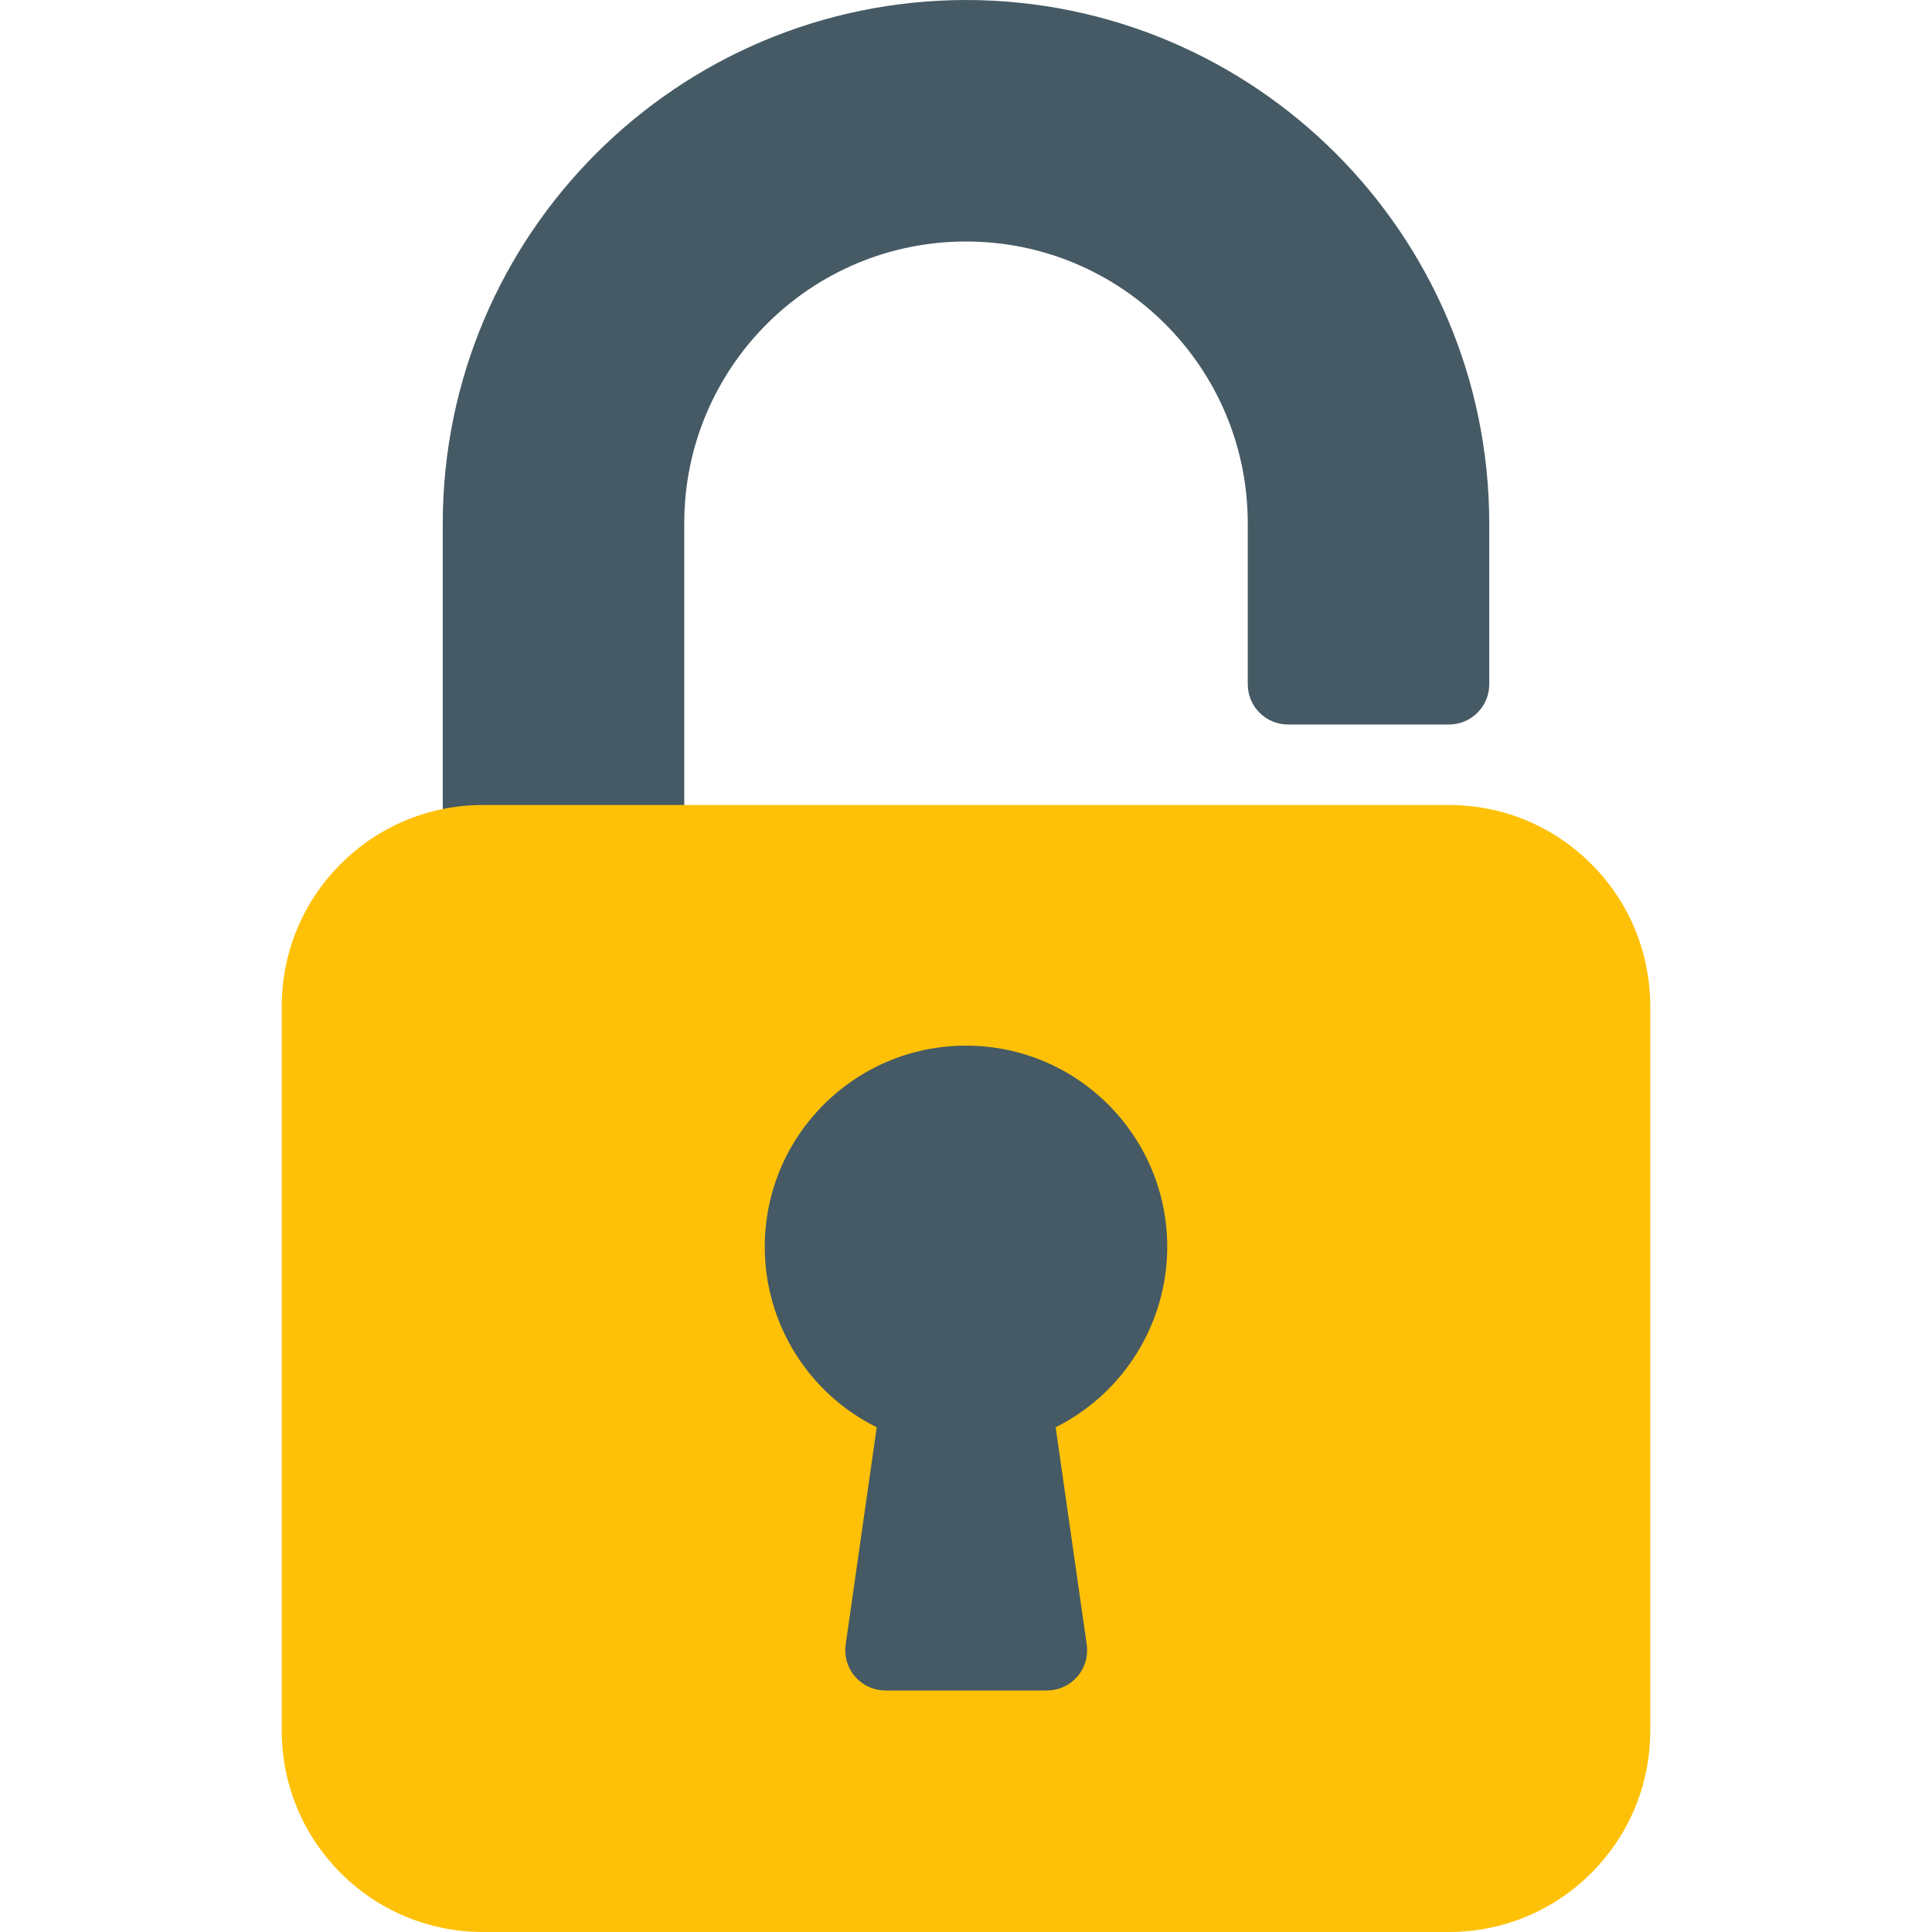
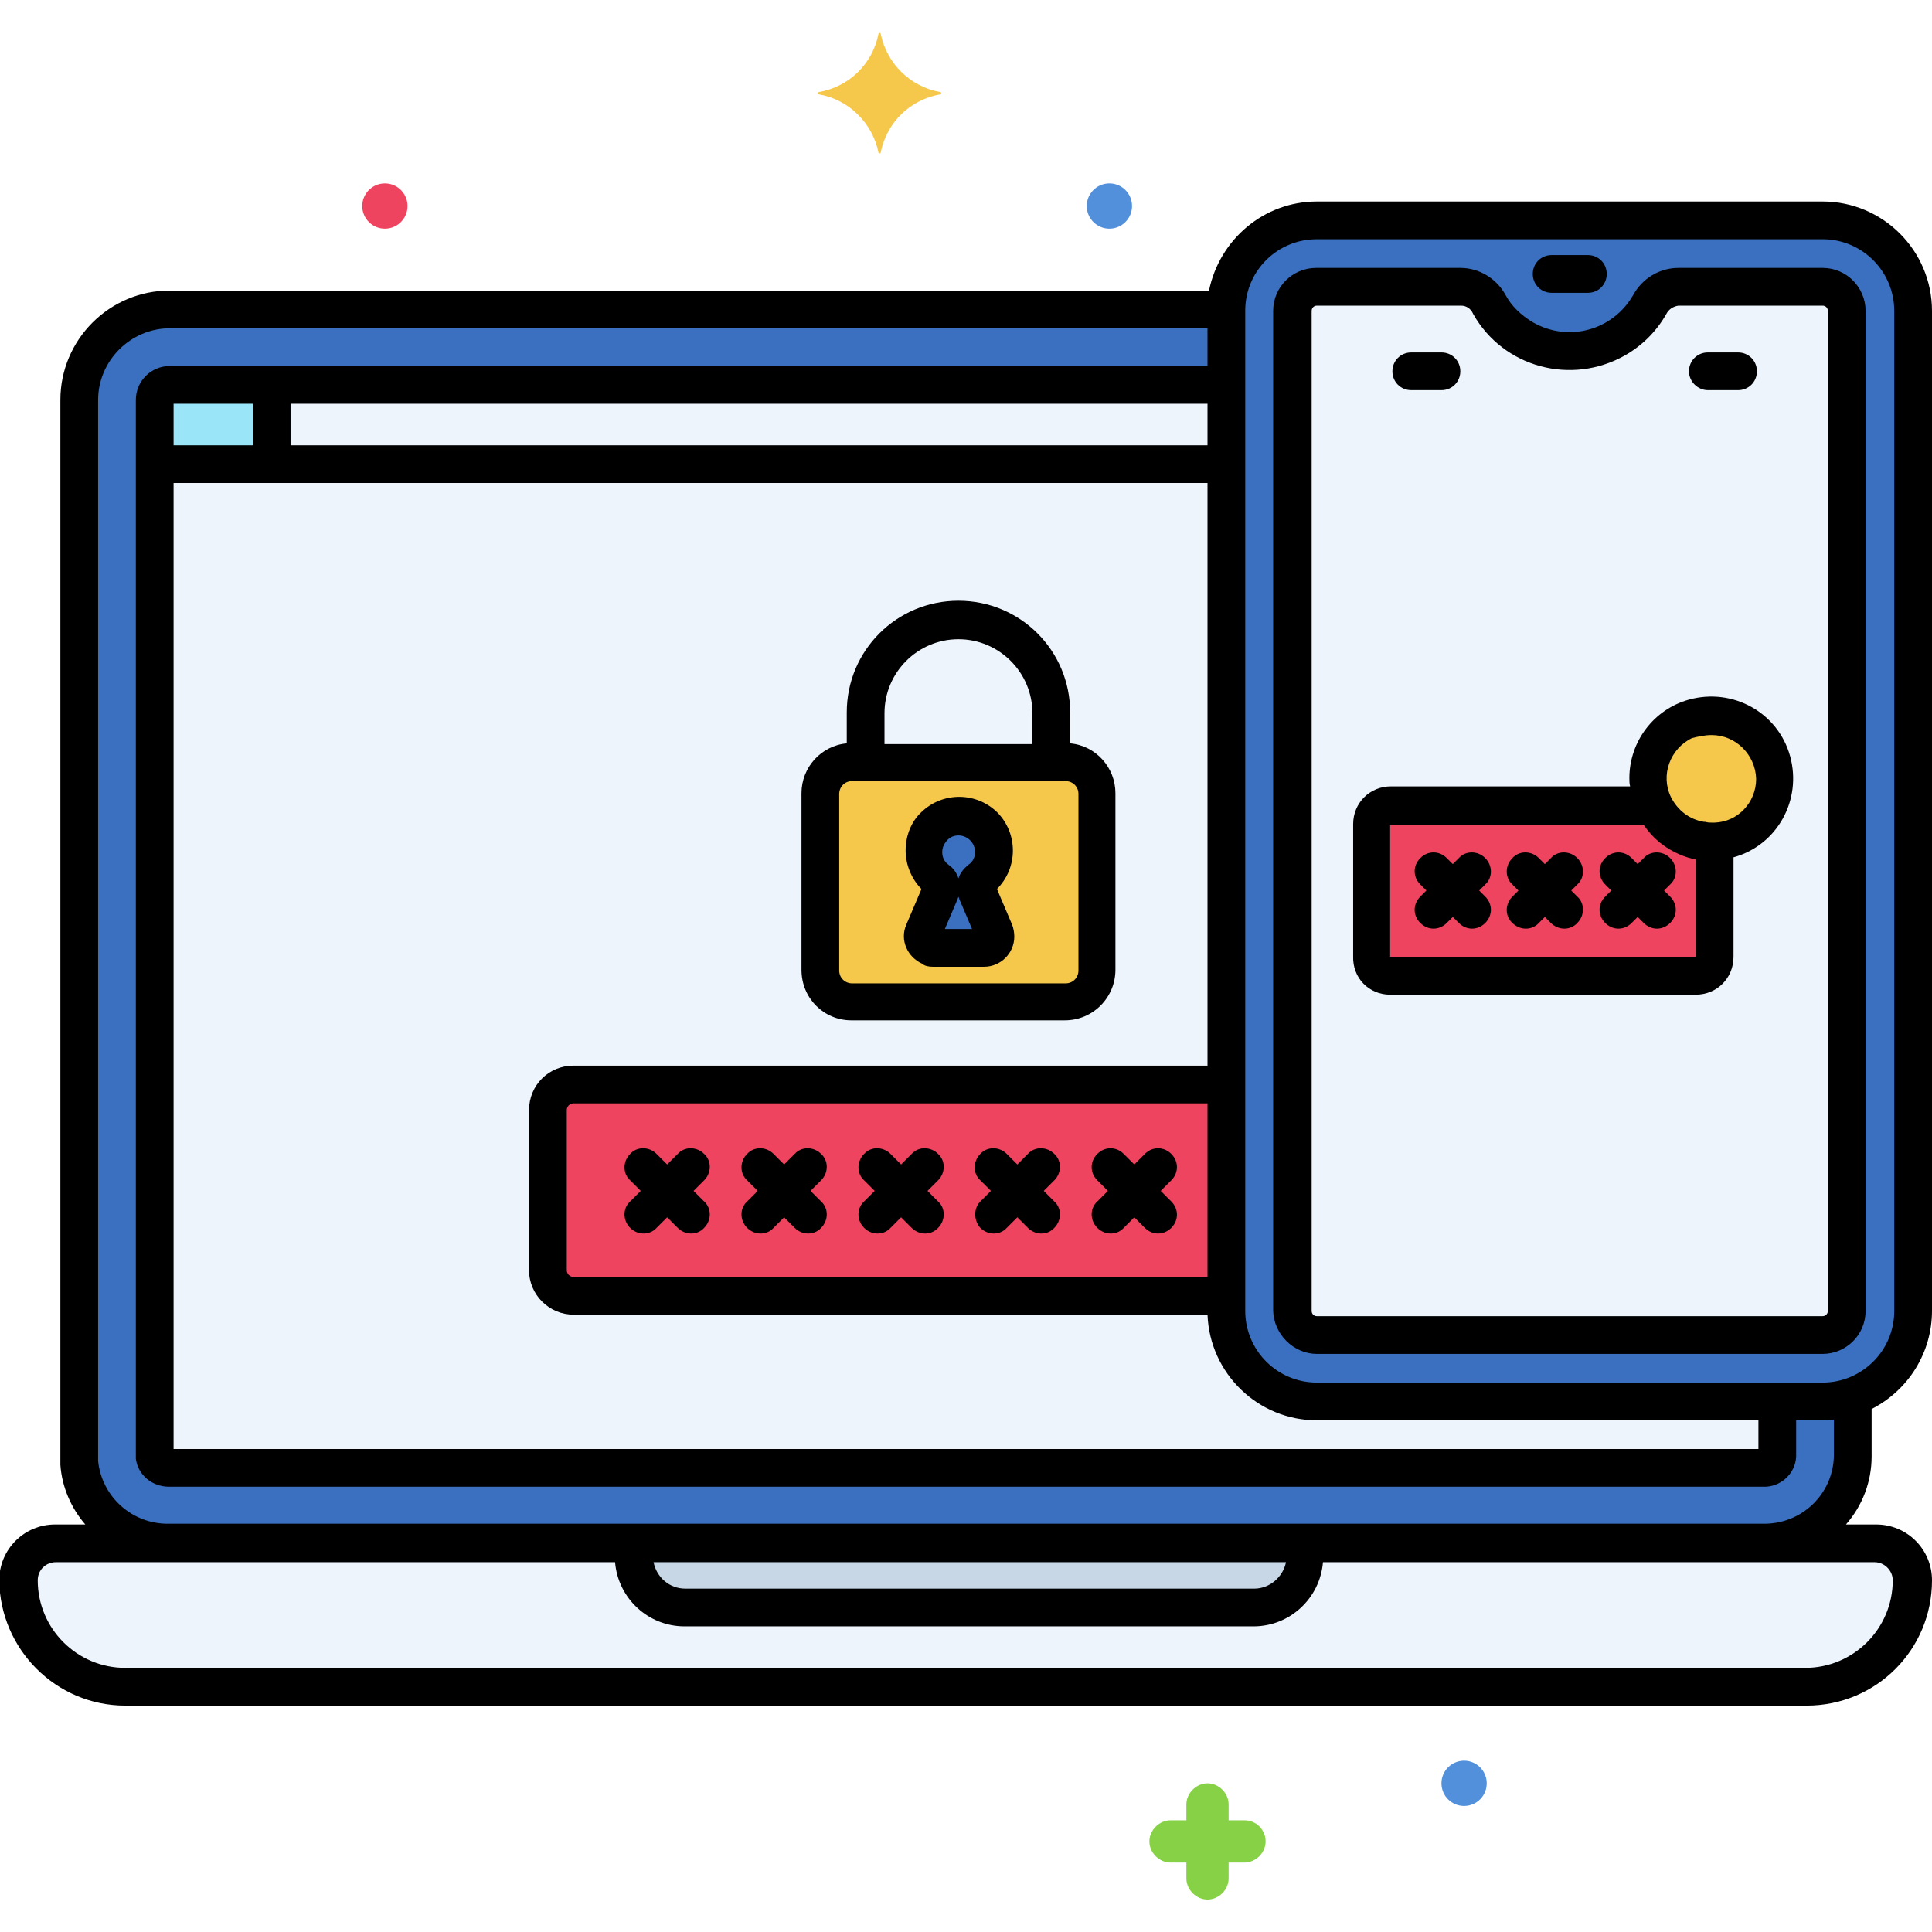
- <svg xmlns="http://www.w3.org/2000/svg" version="1.1" id="Capa_1" x="0px" y="0px" viewBox="0 0 512 512" style="enable-background:new 0 0 512 512;" xml:space="preserve">
-   <path style="fill:#455A64;" d="M256,0c-76.544,0.094-138.573,62.122-138.667,138.667V224c0,5.891,4.776,10.667,10.667,10.667h42.667  c5.891,0,10.667-4.776,10.667-10.667v-85.333C181.333,97.429,214.763,64,256,64s74.667,33.429,74.667,74.667v42.667  c0,5.891,4.776,10.667,10.667,10.667H384c5.891,0,10.667-4.776,10.667-10.667v-42.667C394.573,62.122,332.544,0.094,256,0z" />
-   <path style="fill:#FFC107;" d="M128,213.333h256c29.455,0,53.333,23.878,53.333,53.333v192C437.333,488.122,413.455,512,384,512H128  c-29.455,0-53.333-23.878-53.333-53.333v-192C74.667,237.211,98.545,213.333,128,213.333z" />
-   <path style="fill:#455A64;" d="M309.333,330.667c0.124-29.455-23.653-53.434-53.108-53.558  c-29.455-0.124-53.434,23.653-53.558,53.108c-0.086,20.36,11.427,38.992,29.674,48.023l-8.235,57.6  c-0.825,5.833,3.235,11.23,9.068,12.055c0.494,0.07,0.993,0.105,1.492,0.105h42.667c5.891,0.058,10.713-4.67,10.771-10.561  c0.005-0.535-0.03-1.069-0.105-1.599l-8.235-57.6C297.791,369.213,309.219,350.826,309.333,330.667z" />
-   <g>
- </g>
-   <g>
- </g>
-   <g>
- </g>
-   <g>
- </g>
-   <g>
- </g>
-   <g>
- </g>
-   <g>
- </g>
-   <g>
- </g>
-   <g>
- </g>
-   <g>
- </g>
-   <g>
- </g>
-   <g>
- </g>
-   <g>
- </g>
-   <g>
- </g>
-   <g>
- </g>
+ <svg xmlns="http://www.w3.org/2000/svg" id="Layer_1" enable-background="new 0 0 256 256" height="512" viewBox="0 0 256 256" width="512">
+   <g id="Layer_30">
+     <g>
+       <path d="m241.5 185.7h-67c-6.6 0-12-5.4-12-12v-132.5c0-.1 0-.1 0-.2h-140c-6.6 0-12 5.4-12 12v140 .9c.6 6.1 5.8 10.7 11.9 10.6h211.2c6.1.1 11.3-4.5 11.9-10.6 0-.3 0-.6 0-.9v-8c-1.3.5-2.7.7-4 .7z" fill="#3a70bf" />
+       <g fill="#edf4fc">
+         <path d="m174.5 185.7c-6.6 0-12-5.4-12-12v-122.7h-140c-1.1 0-2 .9-2 2v140 .2c.2.8 1 1.4 1.9 1.3h211.2c.9.1 1.7-.5 1.9-1.4v-.1-7.3z" />
+         <path d="m248.6 204.5h-241.2c-2.7 0-4.9 2.2-4.9 4.9 0 7.8 6.3 14.1 14.1 14.1h222.8c7.8 0 14.1-6.3 14.1-14.1 0-2.7-2.2-4.9-4.9-4.9z" />
+         <path d="m162.5 51h-140c-1.1 0-2 .9-2 2v8.5h142z" />
+       </g>
+       <path d="m36 51h-13.5c-1.1 0-2 .9-2 2v8.5h15.5z" fill="#9be5f9" />
+       <path d="m84 204.5v1.7c0 3.7 3 6.8 6.8 6.8h75.4c3.7 0 6.8-3 6.8-6.8v-1.7z" fill="#c7d7e5" />
+       <path d="m241.5 185.7h-67c-6.6 0-12-5.4-12-12v-132.5c0-6.6 5.4-12 12-12h67c6.6 0 12 5.4 12 12v132.5c0 6.6-5.4 12-12 12z" fill="#3a70bf" />
+       <path d="m244.6 41.2c0-1.7-1.4-3.2-3.2-3.2h-19.1c-1.6 0-3.1.9-3.8 2.3-3.4 5.9-10.8 7.9-16.7 4.6-1.9-1.1-3.5-2.7-4.6-4.6-.8-1.4-2.2-2.3-3.8-2.3h-19.1c-1.7 0-3.2 1.4-3.2 3.2v132.5c0 1.7 1.4 3.2 3.2 3.2h67c1.7 0 3.2-1.4 3.2-3.2v-132.5z" fill="#edf4fc" />
+       <path d="m76 171.7h86.4v-28h-86.4c-1.9 0-3.4 1.5-3.4 3.4v21.2c0 1.9 1.6 3.4 3.4 3.4z" fill="#ef4460" />
+       <path d="m112.8 101.1h28.3c2.3 0 4.2 1.9 4.2 4.2v23.4c0 2.3-1.9 4.2-4.2 4.2h-28.3c-2.3 0-4.2-1.9-4.2-4.2v-23.4c.1-2.4 1.9-4.2 4.2-4.2z" fill="#f5c84c" />
+       <path d="m131.7 123.6-2.3-5.4c-.2-.6-.1-1.2.4-1.6 2.1-1.6 2.5-4.5.9-6.5s-4.5-2.5-6.5-.9c-2.1 1.6-2.5 4.5-.9 6.5l.9.9c.5.4.7 1 .4 1.6l-2.3 5.4c-.3.7 0 1.6.8 1.9.2.1.4.1.6.1h6.8c.8 0 1.5-.7 1.5-1.5-.1-.1-.2-.3-.3-.5z" fill="#3a70bf" />
+       <path d="m226.8 111.6c-3.2 0-6.2-1.9-7.5-4.8h-35c-1.4 0-2.5 1.1-2.5 2.5v17.5c0 1.4 1.1 2.5 2.5 2.5h40.5c1.4 0 2.5-1.1 2.5-2.5v-15.3c-.2.1-.4.1-.5.1z" fill="#ef4460" />
+       <circle cx="226.8" cy="103.2" fill="#f5c84c" r="8.4" />
+       <path d="m164.9 241.2h-2.1v-2.1c0-1.5-1.3-2.8-2.8-2.8s-2.8 1.3-2.8 2.8v2.1h-2.1c-1.5 0-2.8 1.3-2.8 2.8s1.3 2.8 2.8 2.8h2.1v2.1c0 1.5 1.3 2.8 2.8 2.8s2.8-1.3 2.8-2.8v-2.1h2.1c1.5 0 2.8-1.3 2.8-2.8s-1.2-2.8-2.8-2.8z" fill="#87d147" />
+       <path d="m124.6 12.2c-4-.7-7.1-3.8-7.9-7.7 0-.1-.1-.2-.2-.1-.1 0-.1.1-.1.1-.8 4-3.9 7-7.9 7.7-.1 0-.2.1-.1.2 0 .1.1.1.1.1 4 .7 7.1 3.8 7.9 7.7 0 .1.1.2.2.1.1 0 .1-.1.1-.1.8-4 3.9-7 7.9-7.7.1 0 .2-.1.1-.2 0 0 0-.1-.1-.1z" fill="#f5c84c" />
+       <circle cx="194" cy="236.3" fill="#5290db" r="3" />
+       <circle cx="147" cy="27.3" fill="#5290db" r="3" />
+       <circle cx="51" cy="27.3" fill="#ef4460" r="3" />
+       <path d="m16.6 226h222.8c9.2 0 16.6-7.4 16.6-16.6 0-4.1-3.3-7.4-7.4-7.4h-4c2.2-2.5 3.4-5.7 3.4-9v-6.3c4.9-2.5 8-7.5 8-13v-132.5c0-8-6.5-14.5-14.5-14.5h-67c-7 0-12.9 5-14.3 11.8h-137.7c-8 0-14.5 6.5-14.5 14.5v140 1.1c.2 2.9 1.4 5.7 3.3 7.9h-4c-4.1 0-7.4 3.3-7.4 7.4.1 9.1 7.5 16.6 16.7 16.6zm148.4-184.8c0-.1 0-.2 0-.2.1-5.2 4.3-9.3 9.5-9.3h67c5.3 0 9.5 4.3 9.5 9.5v132.5c0 5.3-4.3 9.5-9.5 9.5h-67c-5.3 0-9.5-4.3-9.5-9.5zm9.5 147h58.5v3.8h-210v-128h137v77.2h-84c-3.3 0-5.9 2.6-5.9 5.9v21.2c0 3.3 2.7 5.9 5.9 5.9h84c.3 7.8 6.7 14 14.5 14zm-151.5-129.2v-5.5h10.5v5.5zm15.5 0v-5.5h121.5v5.5zm121.5 87.2v23h-84c-.5 0-.9-.4-.9-.9v-21.2c0-.5.4-.9.9-.9zm-147-93.2c0-5.2 4.3-9.5 9.5-9.5h137.5v5h-137.5c-2.5 0-4.5 2-4.5 4.5v140 .3c.3 2.2 2.2 3.7 4.4 3.7h211.2c2.3.1 4.3-1.7 4.4-4v-4.8h3.5c.5 0 1 0 1.5-.1v4.8c-.1 5.1-4.3 9.1-9.4 9h-211.2c-4.8.1-8.9-3.5-9.4-8.3 0-.2 0-.5 0-.7zm157.4 154c-.4 2-2.2 3.5-4.2 3.5h-75.4c-2.1 0-3.8-1.5-4.2-3.5zm-163 0h74.1c.4 4.8 4.4 8.5 9.2 8.5h75.4c4.8 0 8.8-3.7 9.2-8.5h73.1c1.3 0 2.4 1.1 2.4 2.4 0 6.4-5.2 11.6-11.6 11.6h-222.6c-6.4 0-11.6-5.2-11.6-11.6 0-1.4 1.1-2.4 2.4-2.4z" />
+       <path d="m205.6 38.8h4.8c1.4 0 2.5-1.1 2.5-2.5s-1.1-2.5-2.5-2.5h-4.8c-1.4 0-2.5 1.1-2.5 2.5s1.1 2.5 2.5 2.5z" />
+       <path d="m187 51.7h4c1.4 0 2.5-1.1 2.5-2.5s-1.1-2.5-2.5-2.5h-4c-1.4 0-2.5 1.1-2.5 2.5s1.1 2.5 2.5 2.5z" />
+       <path d="m226.3 51.7h4c1.4 0 2.5-1.1 2.5-2.5s-1.1-2.5-2.5-2.5h-4c-1.4 0-2.5 1.1-2.5 2.5s1.2 2.5 2.5 2.5z" />
+       <path d="m174.5 179.4h67c3.1 0 5.7-2.5 5.7-5.7v-132.5c0-3.1-2.5-5.7-5.7-5.7h-19.1c-2.5 0-4.8 1.4-6 3.6-2.7 4.7-8.6 6.3-13.3 3.6-1.5-.9-2.8-2.1-3.6-3.6-1.2-2.2-3.5-3.6-6-3.6h-19.1c-3.1 0-5.7 2.5-5.7 5.7v132.5c.1 3.1 2.7 5.7 5.8 5.7zm-.7-138.2c0-.4.3-.7.7-.7h19.1c.7 0 1.3.4 1.6 1.1 4 7.1 13 9.5 20.1 5.5 2.3-1.3 4.2-3.2 5.5-5.5.3-.6.9-1 1.6-1.1h19.1c.4 0 .7.3.7.7v132.5c0 .4-.3.7-.7.7h-67c-.4 0-.7-.3-.7-.7z" />
+       <path d="m114.5 162.7c1 1 2.6 1 3.5 0l1.4-1.4 1.4 1.4c1 1 2.6 1 3.5 0 1-1 1-2.6 0-3.5l-1.4-1.4 1.4-1.4c1-1 1-2.6 0-3.5-1-1-2.6-1-3.5 0l-1.4 1.4-1.4-1.4c-1-1-2.6-1-3.5 0-1 1-1 2.6 0 3.5l1.4 1.4-1.4 1.4c-1 .9-1 2.5 0 3.5z" />
+       <path d="m129.9 162.7c1 1 2.6 1 3.5 0l1.4-1.4 1.4 1.4c1 1 2.6 1 3.5 0 1-1 1-2.6 0-3.5l-1.4-1.4 1.4-1.4c1-1 1-2.6 0-3.5-1-1-2.6-1-3.5 0l-1.4 1.4-1.4-1.4c-1-1-2.6-1-3.5 0-1 1-1 2.6 0 3.5l1.4 1.4-1.4 1.4c-.9.9-.9 2.5 0 3.5z" />
+       <path d="m83.5 162.7c1 1 2.6 1 3.5 0l1.4-1.4 1.4 1.4c1 1 2.6 1 3.5 0 1-1 1-2.6 0-3.5l-1.4-1.4 1.4-1.4c1-1 1-2.6 0-3.5-1-1-2.6-1-3.5 0l-1.4 1.4-1.4-1.4c-1-1-2.6-1-3.5 0-1 1-1 2.6 0 3.5l1.4 1.4-1.4 1.4c-1 .9-1 2.5 0 3.5z" />
+       <path d="m99 162.7c1 1 2.6 1 3.5 0l1.4-1.4 1.4 1.4c1 1 2.6 1 3.5 0 1-1 1-2.6 0-3.5l-1.4-1.4 1.4-1.4c1-1 1-2.6 0-3.5-1-1-2.6-1-3.5 0l-1.4 1.4-1.4-1.4c-1-1-2.6-1-3.5 0-1 1-1 2.6 0 3.5l1.4 1.4-1.4 1.4c-1 .9-1 2.5 0 3.5z" />
+       <path d="m145.4 162.7c1 1 2.6 1 3.5 0l1.4-1.4 1.4 1.4c1 1 2.5 1 3.5 0s1-2.5 0-3.5l-1.4-1.4 1.4-1.4c1-1 1-2.5 0-3.5s-2.5-1-3.5 0l-1.4 1.4-1.4-1.4c-1-1-2.5-1-3.5 0s-1 2.5 0 3.5l1.4 1.4-1.4 1.4c-1 .9-1 2.5 0 3.5z" />
+       <path d="m112.8 135.2h28.3c3.7 0 6.7-3 6.7-6.7v-23.4c0-3.4-2.6-6.3-6-6.6v-4.1c0-8.2-6.6-14.8-14.8-14.8s-14.8 6.6-14.8 14.8v4.1c-3.4.3-6 3.2-6 6.6v23.4c0 3.8 3 6.7 6.6 6.7zm4.4-40.7c0-5.4 4.4-9.8 9.8-9.8s9.8 4.4 9.8 9.8v4.1h-19.6zm-6 10.7c0-.9.7-1.7 1.7-1.7h28.3c.9 0 1.7.7 1.7 1.7v23.4c0 .9-.7 1.7-1.7 1.7h-28.3c-.9 0-1.7-.7-1.7-1.7z" />
+       <path d="m123.6 128.1h6.8c2.2 0 4-1.8 4-4 0-.5-.1-1.1-.3-1.6l-2-4.7c2.8-2.8 2.8-7.3.1-10.1-2.8-2.8-7.3-2.8-10.1-.1-1.4 1.3-2.1 3.2-2.1 5.1s.8 3.8 2.1 5.1l-2 4.7c-.9 2 .1 4.3 2.1 5.2.3.3.9.4 1.4.4zm1.6-5 1.7-4c0-.1.1-.2.1-.3 0 .1.1.2.1.3l1.7 4zm1.8-12.4c1.2 0 2.2 1 2.2 2.2 0 .7-.3 1.3-.9 1.7-.6.5-1.1 1.1-1.3 1.8-.2-.7-.7-1.4-1.3-1.8-1-.7-1.1-2.1-.4-3 .4-.6 1-.9 1.7-.9z" />
+       <path d="m184.2 131.8h40.5c2.8 0 5-2.2 5-5v-13.2c5.8-1.6 9.1-7.6 7.5-13.4s-7.6-9.1-13.4-7.5c-4.7 1.3-7.9 5.6-7.9 10.4 0 .4 0 .7.1 1.1h-31.7c-2.8 0-5 2.2-5 5v17.5c-.1 2.9 2.1 5.1 4.9 5.1zm42.6-34.4c3.2 0 5.8 2.6 5.9 5.8 0 3.1-2.4 5.7-5.5 5.8h-.2c-.1 0-.1 0-.2 0-.3 0-.5 0-.8-.1-.1 0-.1 0-.2 0-1.9-.3-3.5-1.5-4.4-3.3-1.4-2.9-.1-6.4 2.8-7.8.8-.2 1.7-.4 2.6-.4zm-42.6 11.9h33.6c1.6 2.4 4.1 4 6.9 4.6v12.9h-40.5z" />
+       <path d="m196.8 113.7c-1-1-2.6-1-3.5 0l-.8.8-.8-.8c-1-1-2.5-1-3.5 0s-1 2.5 0 3.5l.8.8-.8.8c-1 1-1 2.5 0 3.5s2.5 1 3.5 0l.8-.8.8.8c1 1 2.5 1 3.5 0s1-2.5 0-3.5l-.8-.8.8-.8c1-.9 1-2.5 0-3.5z" />
+       <path d="m209 113.7c-1-1-2.6-1-3.5 0l-.8.8-.8-.8c-1-1-2.6-1-3.5 0-1 1-1 2.6 0 3.5l.8.8-.8.8c-1 1-1 2.6 0 3.5 1 1 2.6 1 3.5 0l.8-.8.8.8c1 1 2.6 1 3.5 0 1-1 1-2.6 0-3.5l-.8-.8.8-.8c1-.9 1-2.5 0-3.5z" />
+       <path d="m221.3 113.7c-1-1-2.6-1-3.5 0l-.8.8-.8-.8c-1-1-2.5-1-3.5 0s-1 2.5 0 3.5l.8.8-.8.8c-1 1-1 2.5 0 3.5s2.5 1 3.5 0l.8-.8.8.8c1 1 2.5 1 3.5 0s1-2.5 0-3.5l-.8-.8.8-.8c1-.9 1-2.5 0-3.5z" />
+     </g>
+   </g>
</svg>
